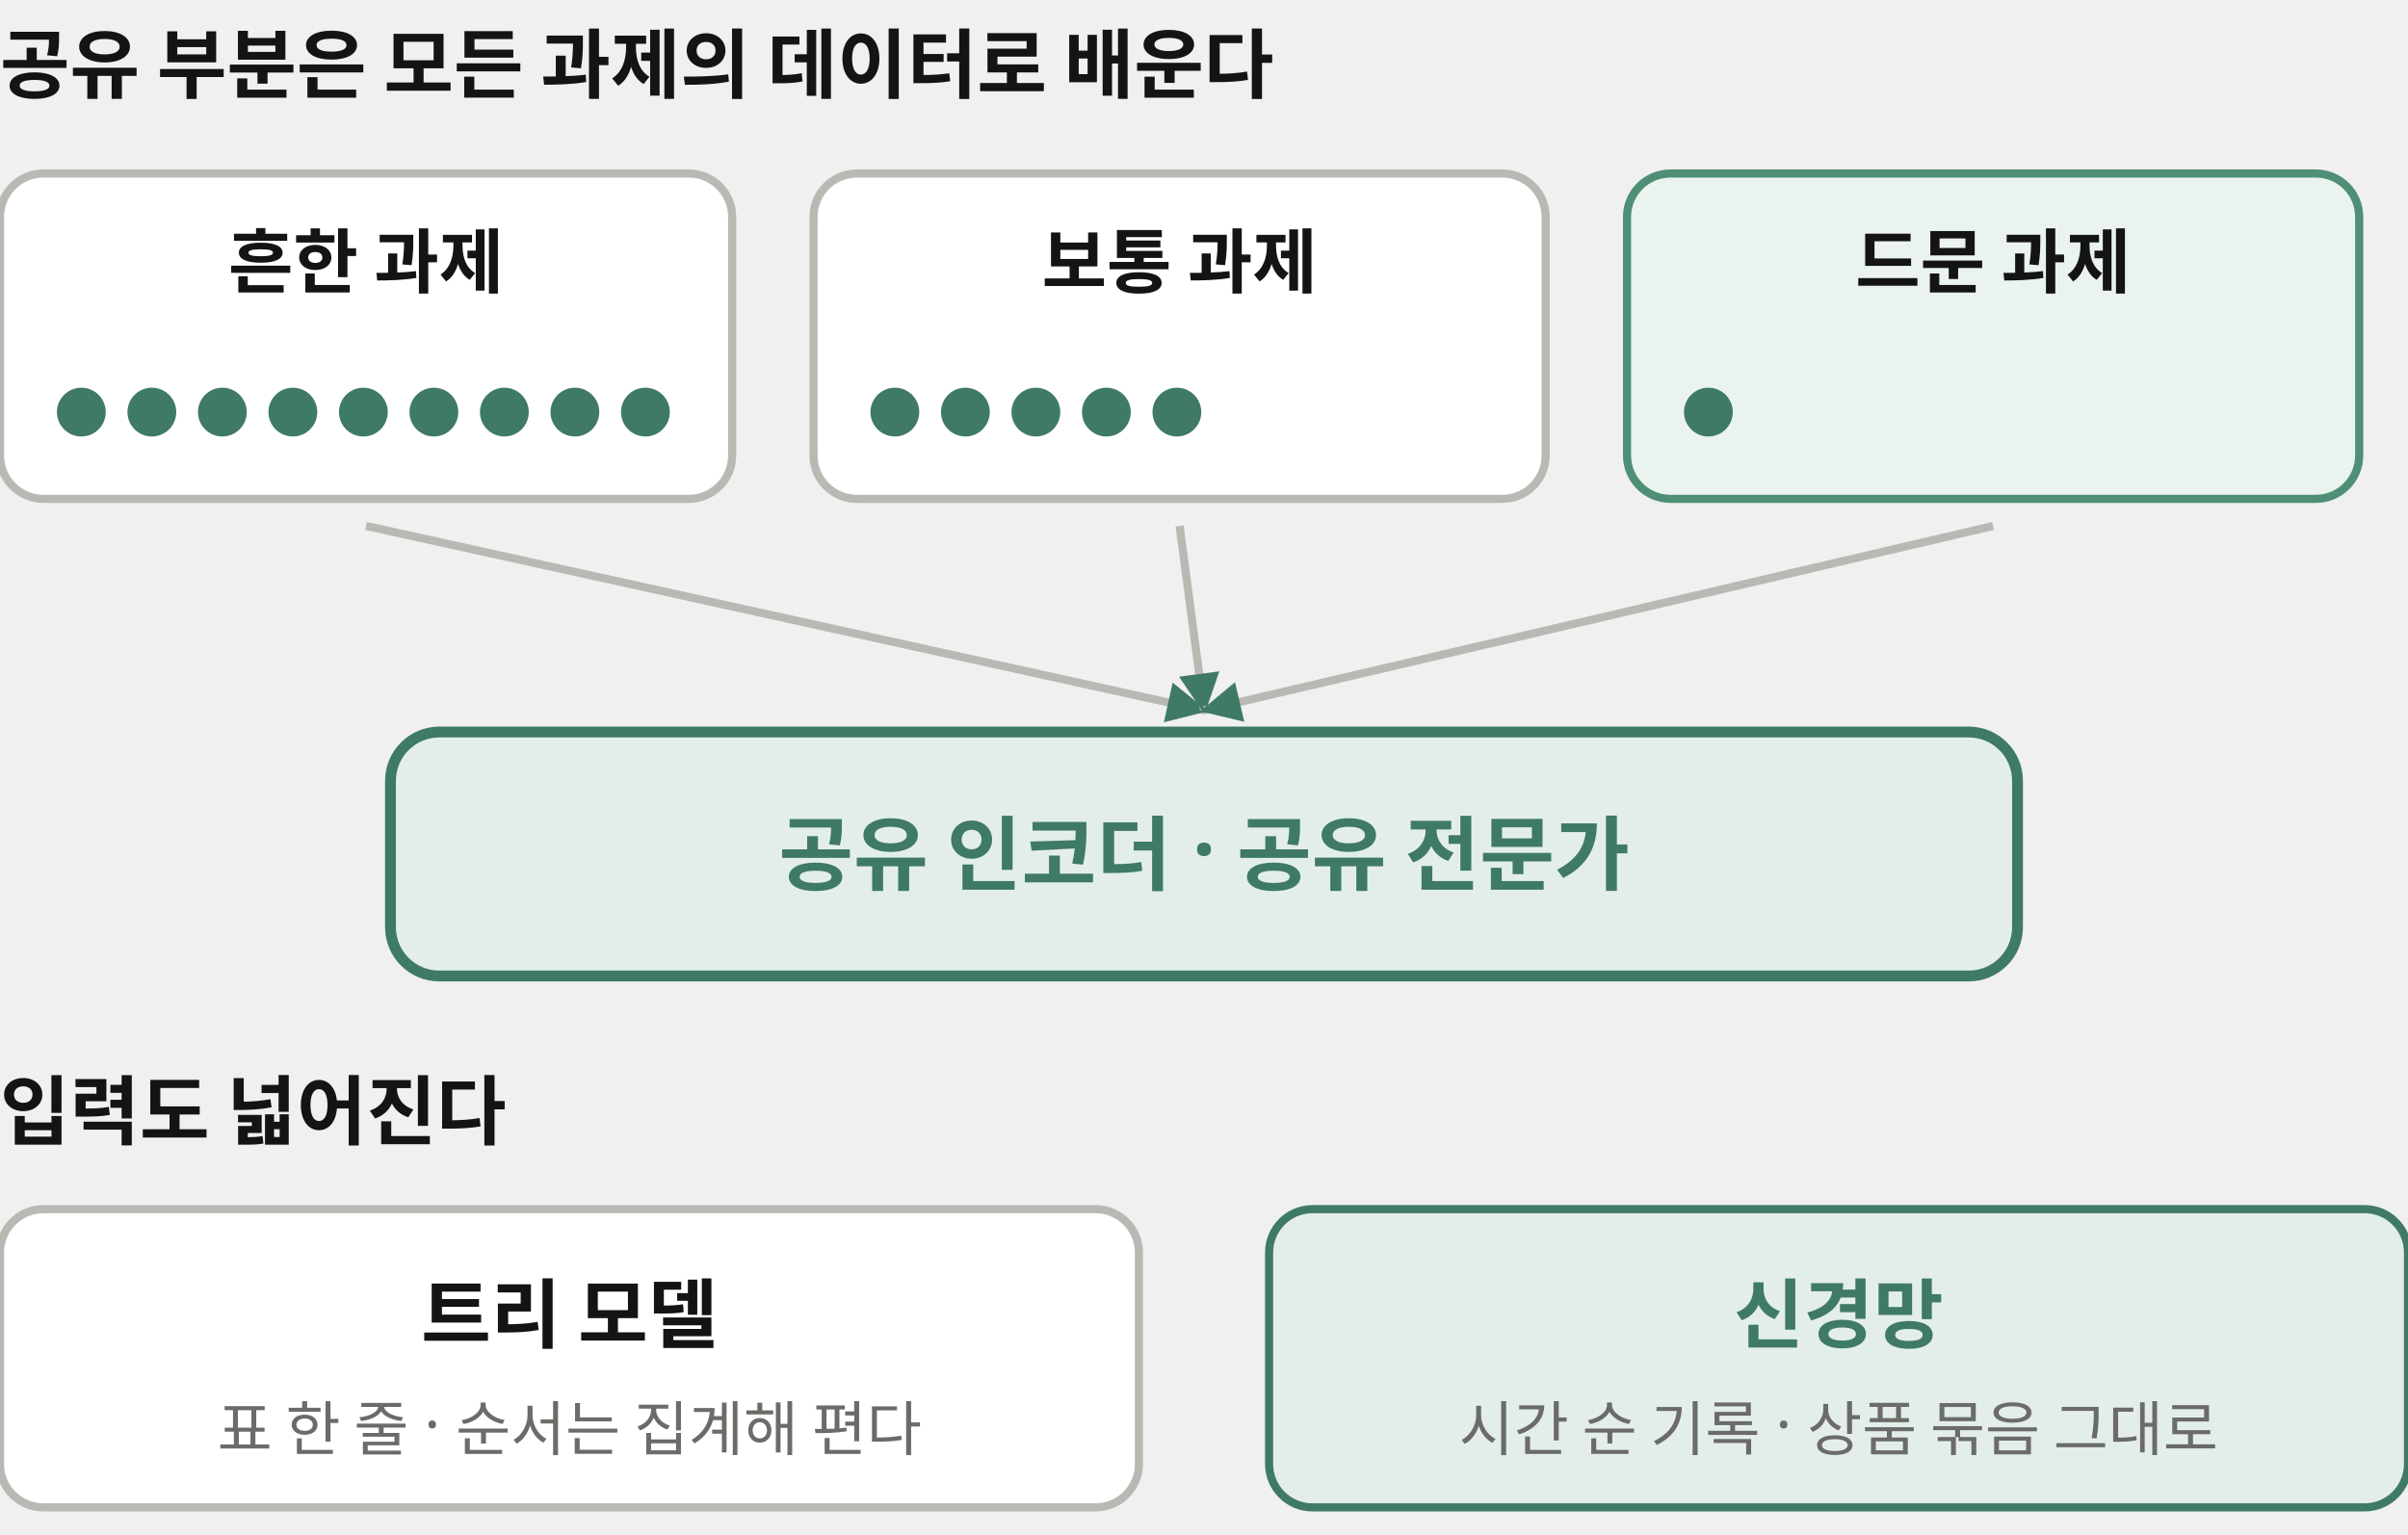
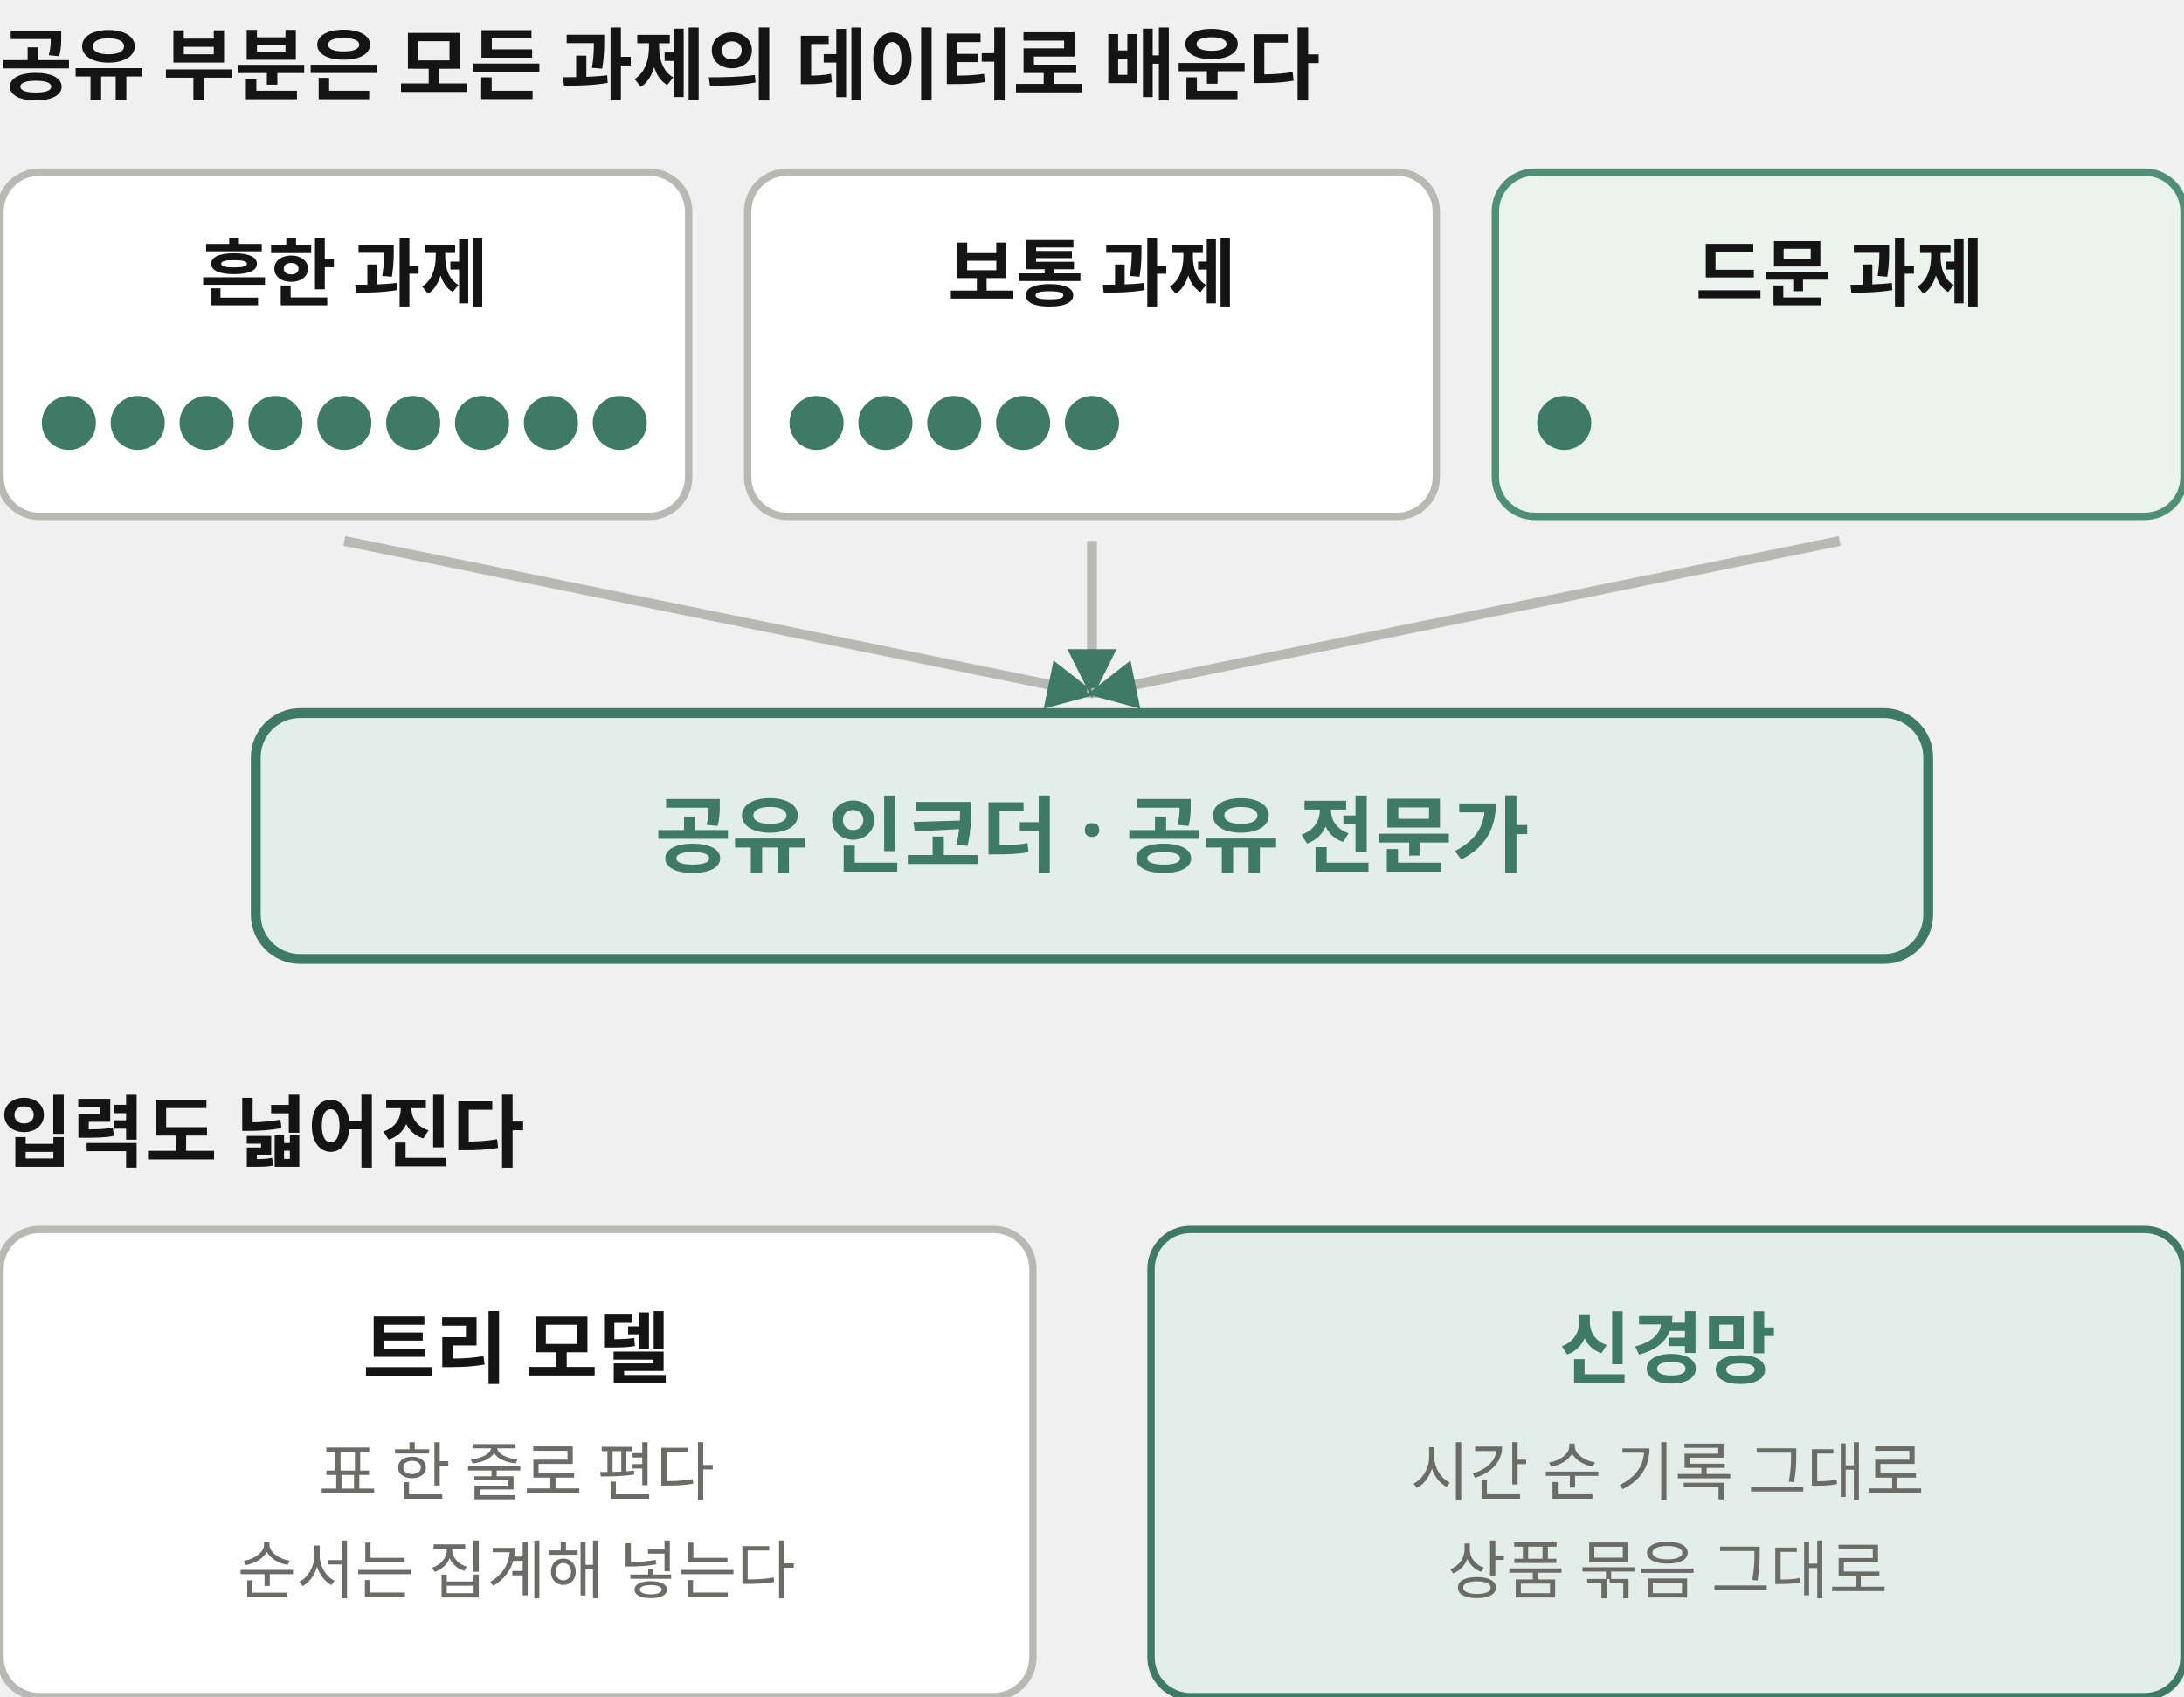
- <svg xmlns="http://www.w3.org/2000/svg" viewBox="0 0 888 566" width="888" height="566">
+ <svg xmlns="http://www.w3.org/2000/svg" viewBox="0 0 888 690" width="888" height="690">
  <defs>
    <marker id="a" viewBox="0 0 10 10" refX="9" refY="5" markerWidth="5" markerHeight="5" orient="auto">
      <path d="M0 0L10 5L0 10z" fill="#3F7A66" />
    </marker>
  </defs>
-   <text x="0" y="34" font-size="28" fill="#141414" text-anchor="start" font-weight="bold" font-family="NanumGothic, Nanum Gothic, sans-serif" xml:space="preserve">공유 부분은 모든 과제의 데이터로 배운다</text>
-   <rect x="0" y="64" width="270" height="120" rx="16" fill="#FFFFFF" stroke="#B9B9B4" stroke-width="3" />
-   <text x="135" y="106" font-size="26" fill="#141414" text-anchor="middle" font-weight="bold" font-family="NanumGothic, Nanum Gothic, sans-serif" xml:space="preserve">흔한 과제</text>
-   <circle cx="30" cy="152" r="9" fill="#3F7A66" />
-   <circle cx="56" cy="152" r="9" fill="#3F7A66" />
-   <circle cx="82" cy="152" r="9" fill="#3F7A66" />
-   <circle cx="108" cy="152" r="9" fill="#3F7A66" />
-   <circle cx="134" cy="152" r="9" fill="#3F7A66" />
-   <circle cx="160" cy="152" r="9" fill="#3F7A66" />
-   <circle cx="186" cy="152" r="9" fill="#3F7A66" />
-   <circle cx="212" cy="152" r="9" fill="#3F7A66" />
-   <circle cx="238" cy="152" r="9" fill="#3F7A66" />
-   <line x1="135" y1="194" x2="444" y2="262" stroke="#B9B9B4" stroke-width="3" marker-end="url(#a)" />
-   <rect x="300" y="64" width="270" height="120" rx="16" fill="#FFFFFF" stroke="#B9B9B4" stroke-width="3" />
-   <text x="435" y="106" font-size="26" fill="#141414" text-anchor="middle" font-weight="bold" font-family="NanumGothic, Nanum Gothic, sans-serif" xml:space="preserve">보통 과제</text>
-   <circle cx="330" cy="152" r="9" fill="#3F7A66" />
-   <circle cx="356" cy="152" r="9" fill="#3F7A66" />
-   <circle cx="382" cy="152" r="9" fill="#3F7A66" />
-   <circle cx="408" cy="152" r="9" fill="#3F7A66" />
-   <circle cx="434" cy="152" r="9" fill="#3F7A66" />
-   <line x1="435" y1="194" x2="444" y2="262" stroke="#B9B9B4" stroke-width="3" marker-end="url(#a)" />
-   <rect x="600" y="64" width="270" height="120" rx="16" fill="#EAF3EE" stroke="#4E8F76" stroke-width="3" />
-   <text x="735" y="106" font-size="26" fill="#141414" text-anchor="middle" font-weight="bold" font-family="NanumGothic, Nanum Gothic, sans-serif" xml:space="preserve">드문 과제</text>
-   <circle cx="630" cy="152" r="9" fill="#3F7A66" />
-   <line x1="735" y1="194" x2="444" y2="262" stroke="#B9B9B4" stroke-width="3" marker-end="url(#a)" />
-   <rect x="144" y="270" width="600" height="90" rx="18" fill="#E3EEEA" stroke="#3F7A66" stroke-width="4" />
-   <text x="444" y="326" font-size="30" fill="#3F7A66" text-anchor="middle" font-weight="bold" font-family="NanumGothic, Nanum Gothic, sans-serif" xml:space="preserve">공유 인코더 · 공유 전문가</text>
-   <text x="0" y="420" font-size="28" fill="#141414" text-anchor="start" font-weight="bold" font-family="NanumGothic, Nanum Gothic, sans-serif" xml:space="preserve">입력도 넓어진다</text>
-   <rect x="0" y="446" width="420" height="110" rx="16" fill="#FFFFFF" stroke="#B9B9B4" stroke-width="3" />
-   <text x="210.0" y="495.0" font-size="28" fill="#141414" text-anchor="middle" font-weight="bold" font-family="NanumGothic, Nanum Gothic, sans-serif" xml:space="preserve">트리 모델</text>
-   <text x="210.0" y="535.0" font-size="22" fill="#6B6B68" text-anchor="middle" font-weight="normal" font-family="NanumGothic, Nanum Gothic, sans-serif" xml:space="preserve">표 한 줄 · 순서는 집계해 편다</text>
-   <rect x="468" y="446" width="420" height="110" rx="16" fill="#E3EEEA" stroke="#3F7A66" stroke-width="3" />
-   <text x="678.0" y="495.0" font-size="28" fill="#3F7A66" text-anchor="middle" font-weight="bold" font-family="NanumGothic, Nanum Gothic, sans-serif" xml:space="preserve">신경망</text>
-   <text x="678.0" y="535.0" font-size="22" fill="#6B6B68" text-anchor="middle" font-weight="normal" font-family="NanumGothic, Nanum Gothic, sans-serif" xml:space="preserve">시간 순 기록 · 상품 묶음 그대로</text>
+   <text x="0" y="38" font-size="32" fill="#141414" text-anchor="start" font-weight="bold" font-family="NanumGothic, Nanum Gothic, sans-serif" xml:space="preserve">공유 부분은 모든 과제의 데이터로 배운다</text>
+   <rect x="0" y="70" width="280" height="140" rx="16" fill="#FFFFFF" stroke="#B9B9B4" stroke-width="3" />
+   <text x="140" y="122" font-size="30" fill="#141414" text-anchor="middle" font-weight="bold" font-family="NanumGothic, Nanum Gothic, sans-serif" xml:space="preserve">흔한 과제</text>
+   <circle cx="28" cy="172" r="11" fill="#3F7A66" />
+   <circle cx="56" cy="172" r="11" fill="#3F7A66" />
+   <circle cx="84" cy="172" r="11" fill="#3F7A66" />
+   <circle cx="112" cy="172" r="11" fill="#3F7A66" />
+   <circle cx="140" cy="172" r="11" fill="#3F7A66" />
+   <circle cx="168" cy="172" r="11" fill="#3F7A66" />
+   <circle cx="196" cy="172" r="11" fill="#3F7A66" />
+   <circle cx="224" cy="172" r="11" fill="#3F7A66" />
+   <circle cx="252" cy="172" r="11" fill="#3F7A66" />
+   <line x1="140" y1="220" x2="444" y2="282" stroke="#B9B9B4" stroke-width="4" marker-end="url(#a)" />
+   <rect x="304" y="70" width="280" height="140" rx="16" fill="#FFFFFF" stroke="#B9B9B4" stroke-width="3" />
+   <text x="444" y="122" font-size="30" fill="#141414" text-anchor="middle" font-weight="bold" font-family="NanumGothic, Nanum Gothic, sans-serif" xml:space="preserve">보통 과제</text>
+   <circle cx="332" cy="172" r="11" fill="#3F7A66" />
+   <circle cx="360" cy="172" r="11" fill="#3F7A66" />
+   <circle cx="388" cy="172" r="11" fill="#3F7A66" />
+   <circle cx="416" cy="172" r="11" fill="#3F7A66" />
+   <circle cx="444" cy="172" r="11" fill="#3F7A66" />
+   <line x1="444" y1="220" x2="444" y2="282" stroke="#B9B9B4" stroke-width="4" marker-end="url(#a)" />
+   <rect x="608" y="70" width="280" height="140" rx="16" fill="#EAF3EE" stroke="#4E8F76" stroke-width="3" />
+   <text x="748" y="122" font-size="30" fill="#141414" text-anchor="middle" font-weight="bold" font-family="NanumGothic, Nanum Gothic, sans-serif" xml:space="preserve">드문 과제</text>
+   <circle cx="636" cy="172" r="11" fill="#3F7A66" />
+   <line x1="748" y1="220" x2="444" y2="282" stroke="#B9B9B4" stroke-width="4" marker-end="url(#a)" />
+   <rect x="104" y="290" width="680" height="100" rx="18" fill="#E3EEEA" stroke="#3F7A66" stroke-width="4" />
+   <text x="444" y="352" font-size="34" fill="#3F7A66" text-anchor="middle" font-weight="bold" font-family="NanumGothic, Nanum Gothic, sans-serif" xml:space="preserve">공유 인코더 · 공유 전문가</text>
+   <text x="0" y="472" font-size="32" fill="#141414" text-anchor="start" font-weight="bold" font-family="NanumGothic, Nanum Gothic, sans-serif" xml:space="preserve">입력도 넓어진다</text>
+   <rect x="0" y="500" width="420" height="190" rx="16" fill="#FFFFFF" stroke="#B9B9B4" stroke-width="3" />
+   <text x="210.0" y="560.0" font-size="32" fill="#141414" text-anchor="middle" font-weight="bold" font-family="NanumGothic, Nanum Gothic, sans-serif" xml:space="preserve">트리 모델</text>
+   <text x="210.0" y="608.0" font-size="26" fill="#6B6B68" text-anchor="middle" font-weight="normal" font-family="NanumGothic, Nanum Gothic, sans-serif" xml:space="preserve">표 한 줄로 편다</text>
+   <text x="210.0" y="648.0" font-size="26" fill="#6B6B68" text-anchor="middle" font-weight="normal" font-family="NanumGothic, Nanum Gothic, sans-serif" xml:space="preserve">순서는 집계해 넣는다</text>
+   <rect x="468" y="500" width="420" height="190" rx="16" fill="#E3EEEA" stroke="#3F7A66" stroke-width="3" />
+   <text x="678.0" y="560.0" font-size="32" fill="#3F7A66" text-anchor="middle" font-weight="bold" font-family="NanumGothic, Nanum Gothic, sans-serif" xml:space="preserve">신경망</text>
+   <text x="678.0" y="608.0" font-size="26" fill="#6B6B68" text-anchor="middle" font-weight="normal" font-family="NanumGothic, Nanum Gothic, sans-serif" xml:space="preserve">시간 순 기록 그대로</text>
+   <text x="678.0" y="648.0" font-size="26" fill="#6B6B68" text-anchor="middle" font-weight="normal" font-family="NanumGothic, Nanum Gothic, sans-serif" xml:space="preserve">상품 묶음 그대로</text>
</svg>
